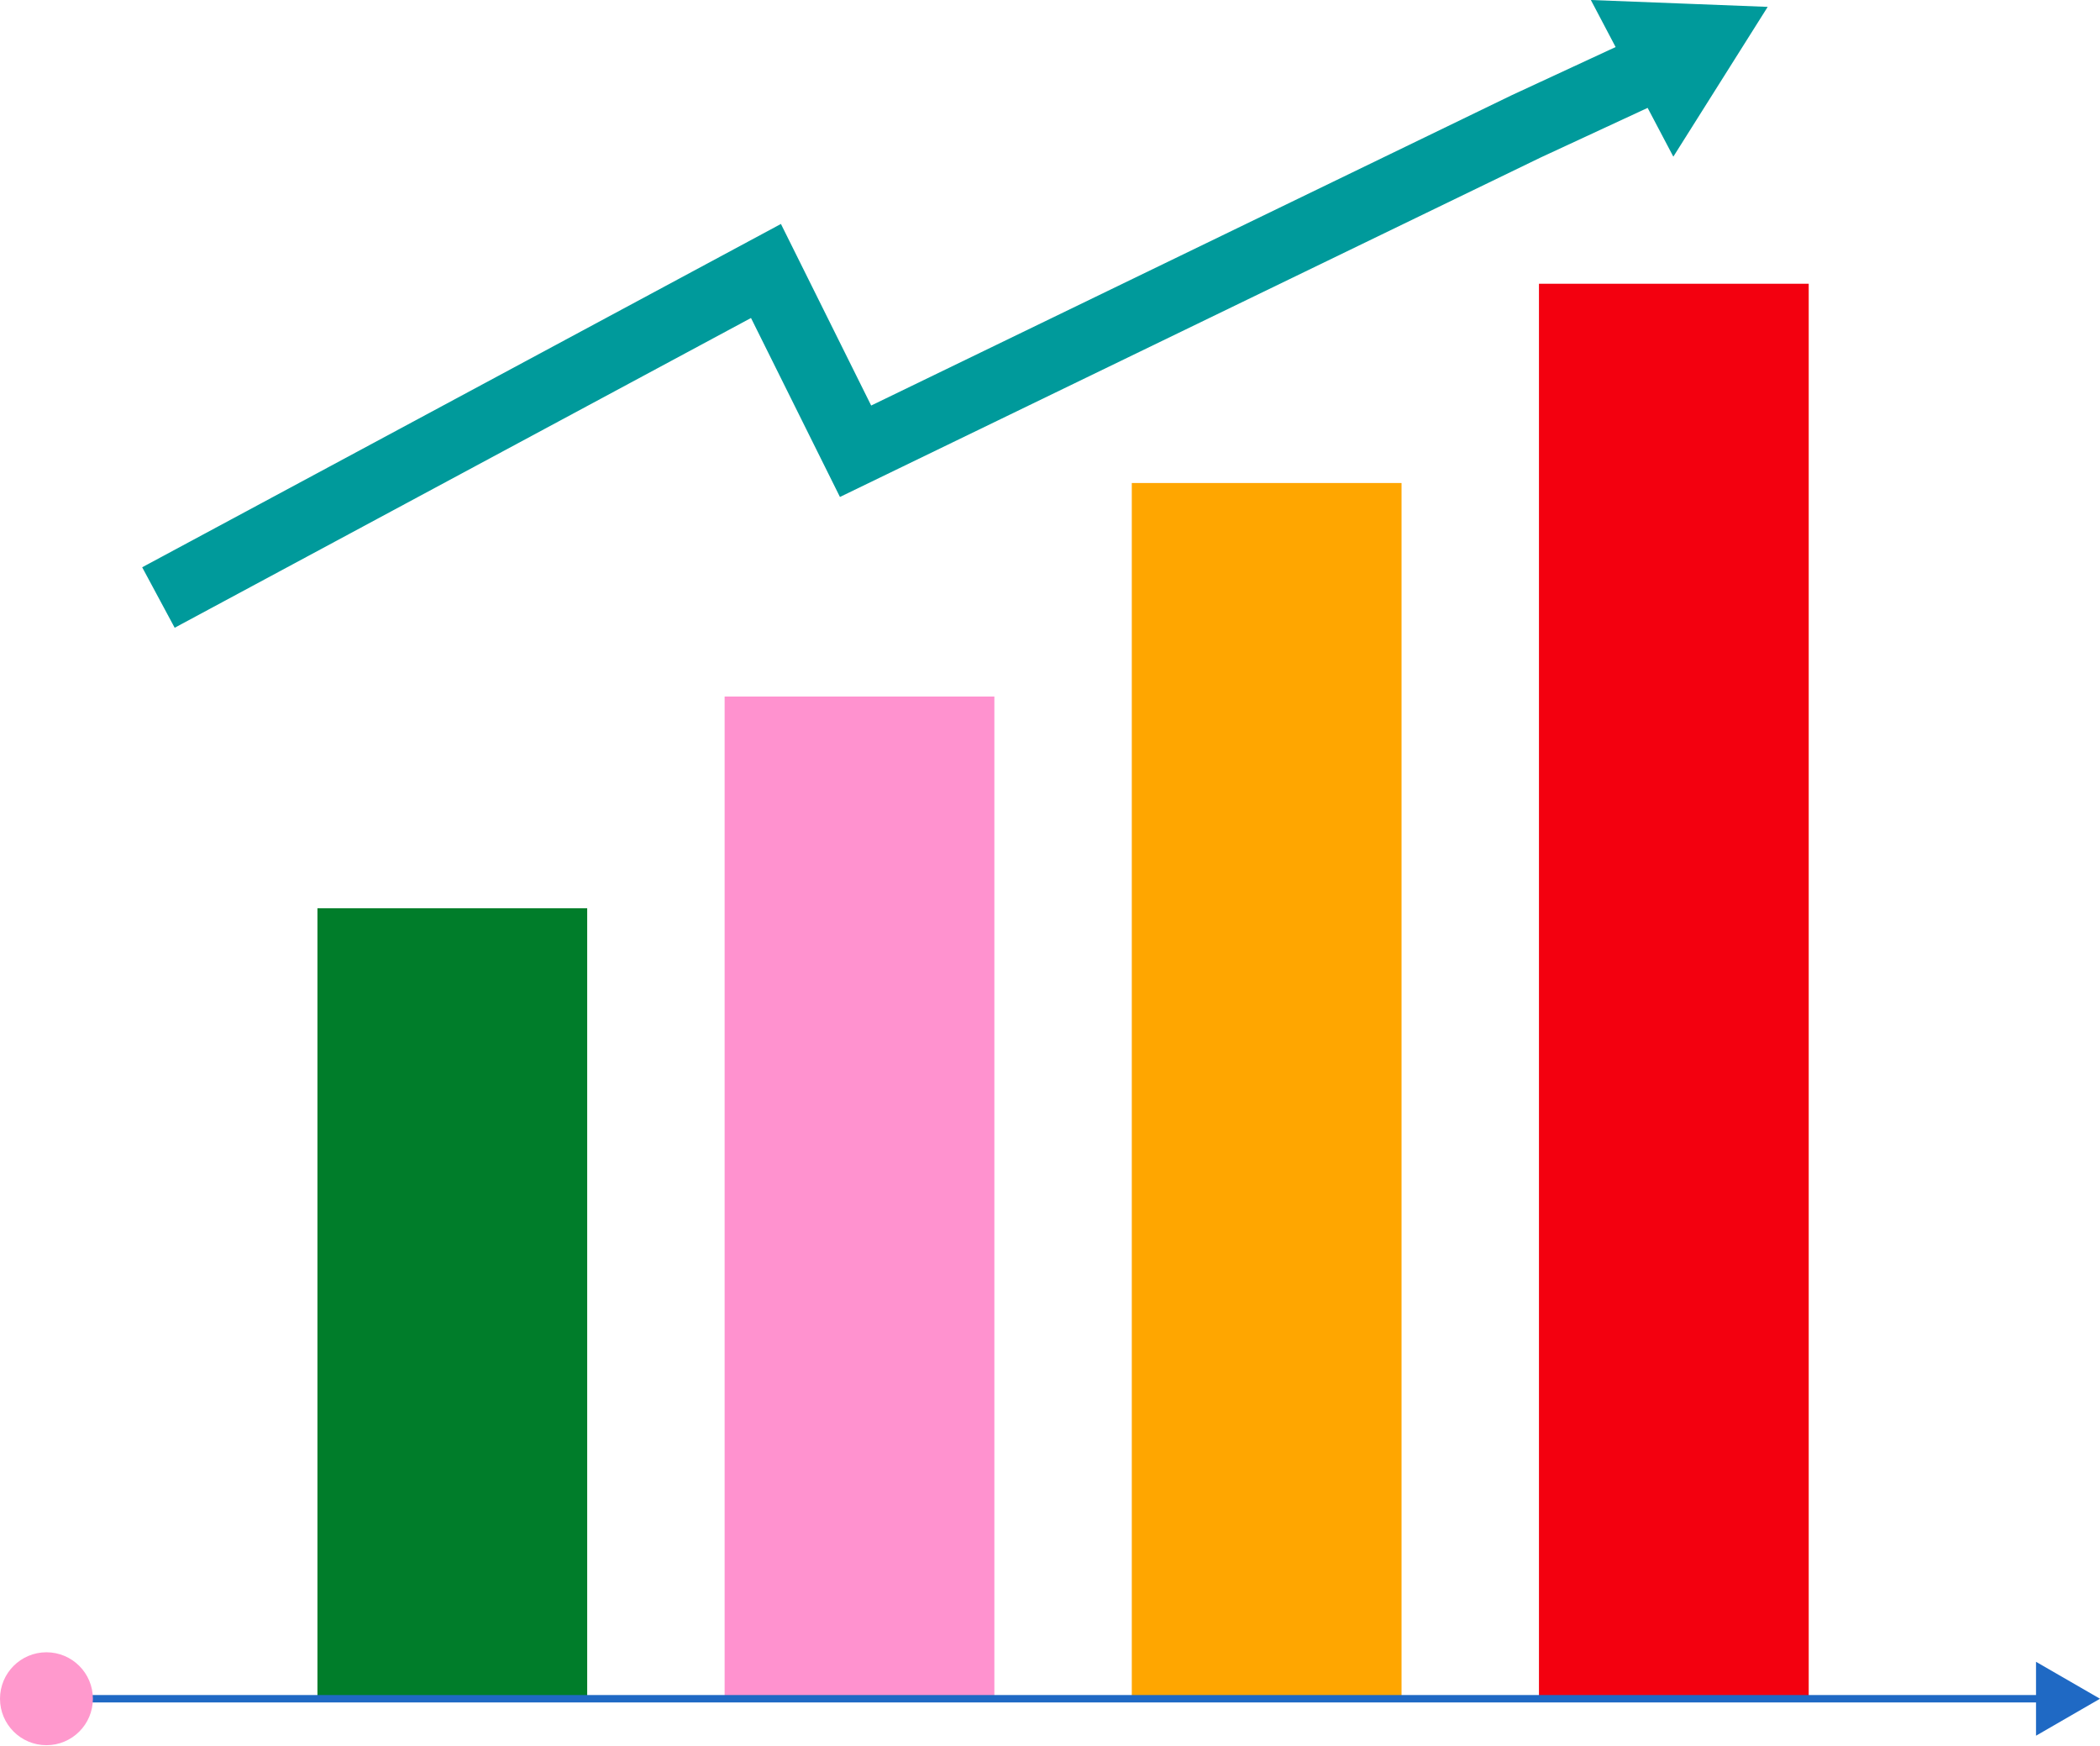
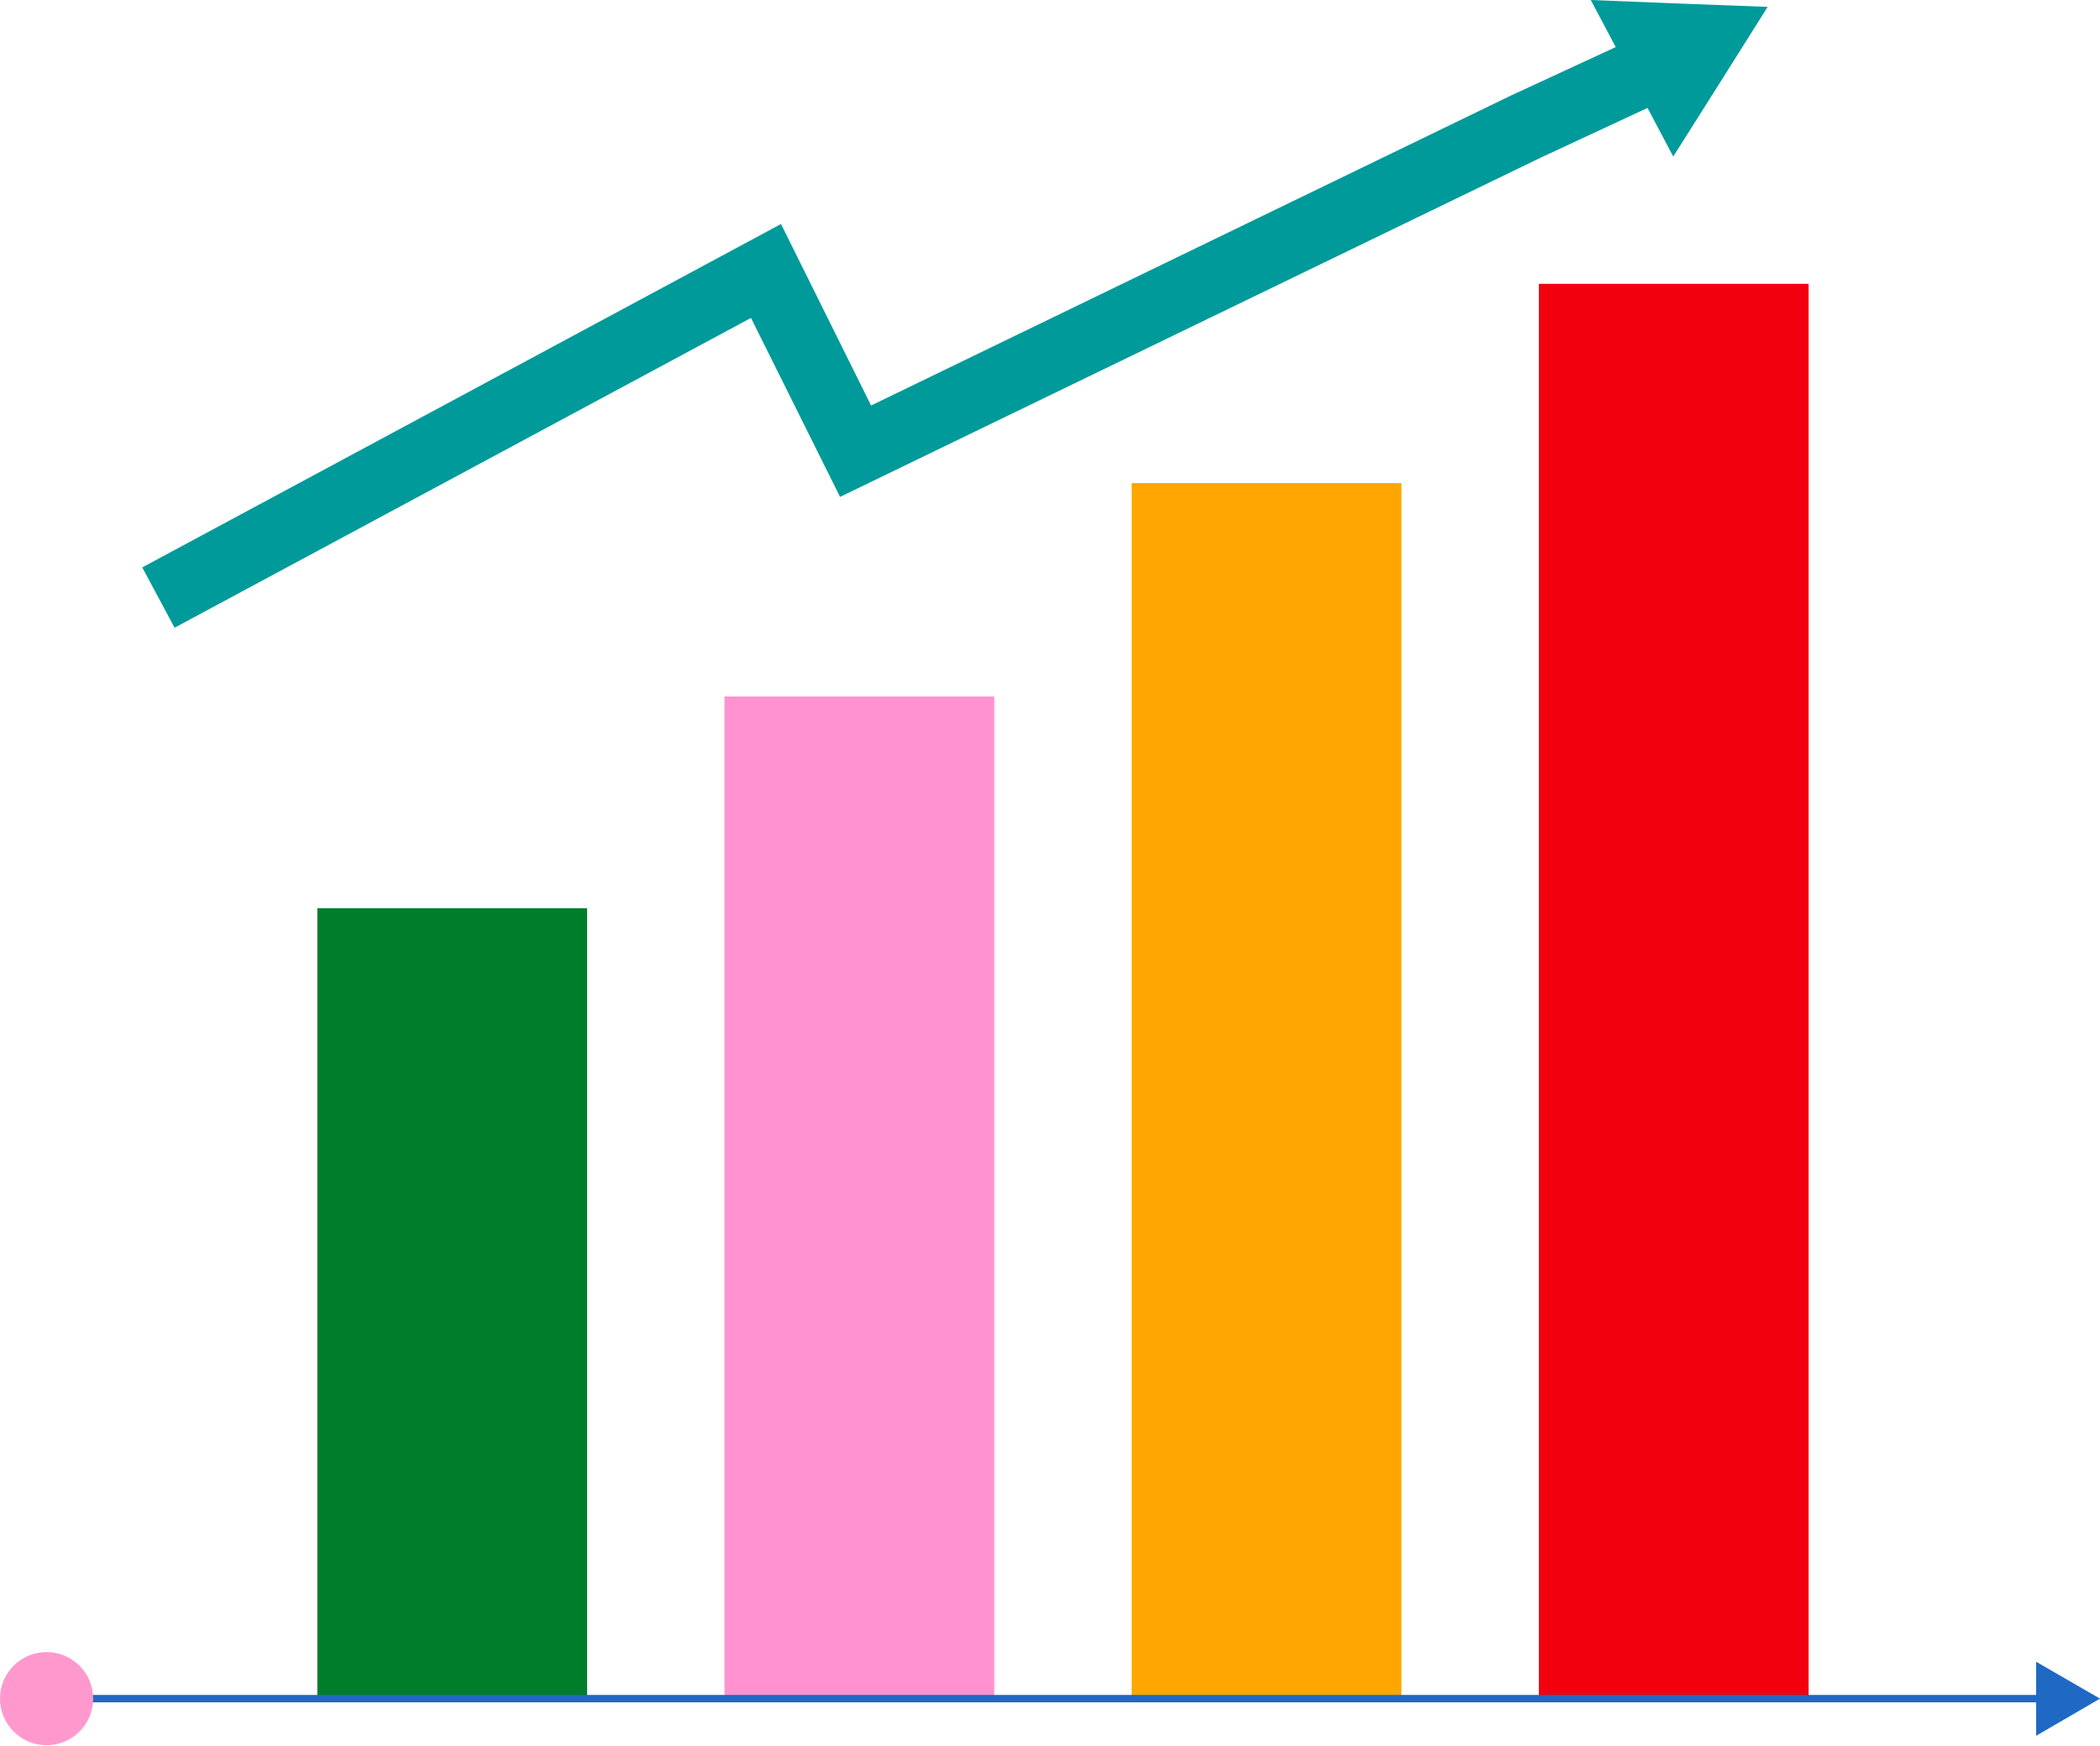
- <svg xmlns="http://www.w3.org/2000/svg" id="Layer_2" data-name="Layer 2" viewBox="0 0 825.2 685.59">
-   <defs>
-     <style>
-       .cls-1 {
-         fill: #009a9b;
-       }
- 
-       .cls-2 {
-         fill: #007d2a;
-       }
- 
-       .cls-3 {
-         fill: #f3000f;
-       }
- 
-       .cls-4 {
-         fill: #ff92cf;
-       }
- 
-       .cls-5 {
-         fill: #ffa600;
-       }
- 
-       .cls-6 {
-         fill: none;
-         stroke: #1f69c4;
-         stroke-miterlimit: 10;
-         stroke-width: 2.91px;
-       }
- 
-       .cls-7 {
-         fill: #1f69c4;
-       }
- 
-       .cls-8 {
-         fill: #ff99cd;
-       }
-     </style>
-   </defs>
-   <g id="Layer_1-2" data-name="Layer 1">
-     <rect class="cls-2" x="124.74" y="356.81" width="106" height="309.65" />
-     <rect class="cls-4" x="284.74" y="273.63" width="106" height="392.83" />
-     <rect class="cls-5" x="444.74" y="189.75" width="106" height="476.71" />
-     <rect class="cls-3" x="604.74" y="111.47" width="106" height="555" />
-     <g>
-       <g>
-         <line class="cls-6" x1="10.27" y1="667.34" x2="804.31" y2="667.34" />
-         <polygon class="cls-7" points="800.06 681.86 825.2 667.34 800.06 652.83 800.06 681.86" />
-       </g>
-       <circle class="cls-8" cx="18.25" cy="667.34" r="18.25" />
-     </g>
-     <polygon class="cls-1" points="659.88 1.35 625.13 0 634.86 18.48 594 37.42 342.33 159.31 306.87 87.98 55.87 222.85 68.64 246.61 295.11 124.92 330.06 195.23 605.45 61.85 647.44 42.38 657.54 61.54 676.08 32.12 694.62 2.7 659.88 1.35" />
+ <svg xmlns="http://www.w3.org/2000/svg" data-name="Layer 2" viewBox="0 0 825.2 685.6">
+   <g data-name="Layer 1">
+     <path d="M124.7 356.8h106v309.6h-106z" style="fill:#007d2a" />
+     <path d="M284.7 273.6h106v392.8h-106z" style="fill:#ff92cf" />
+     <path d="M444.7 189.8h106v476.7h-106z" style="fill:#ffa600" />
+     <path d="M604.7 111.5h106v555h-106z" style="fill:#f3000f" />
+     <path d="M10.3 667.3h794" style="fill:none;stroke:#1f69c4;stroke-miterlimit:10;stroke-width:2.91px" />
+     <path d="m800.1 681.9 25.1-14.6-25.1-14.5v29.1z" style="fill:#1f69c4" />
+     <circle cx="18.3" cy="667.3" r="18.3" style="fill:#ff99cd" />
+     <path d="M659.9 1.4 625.1 0l9.8 18.5L594 37.4 342.3 159.3 306.9 88l-251 134.9 12.7 23.7 226.5-121.7 35 70.3L605.5 61.9l41.9-19.5 10.1 19.1 18.6-29.4 18.5-29.4-34.7-1.3z" style="fill:#009a9b" />
  </g>
</svg>
